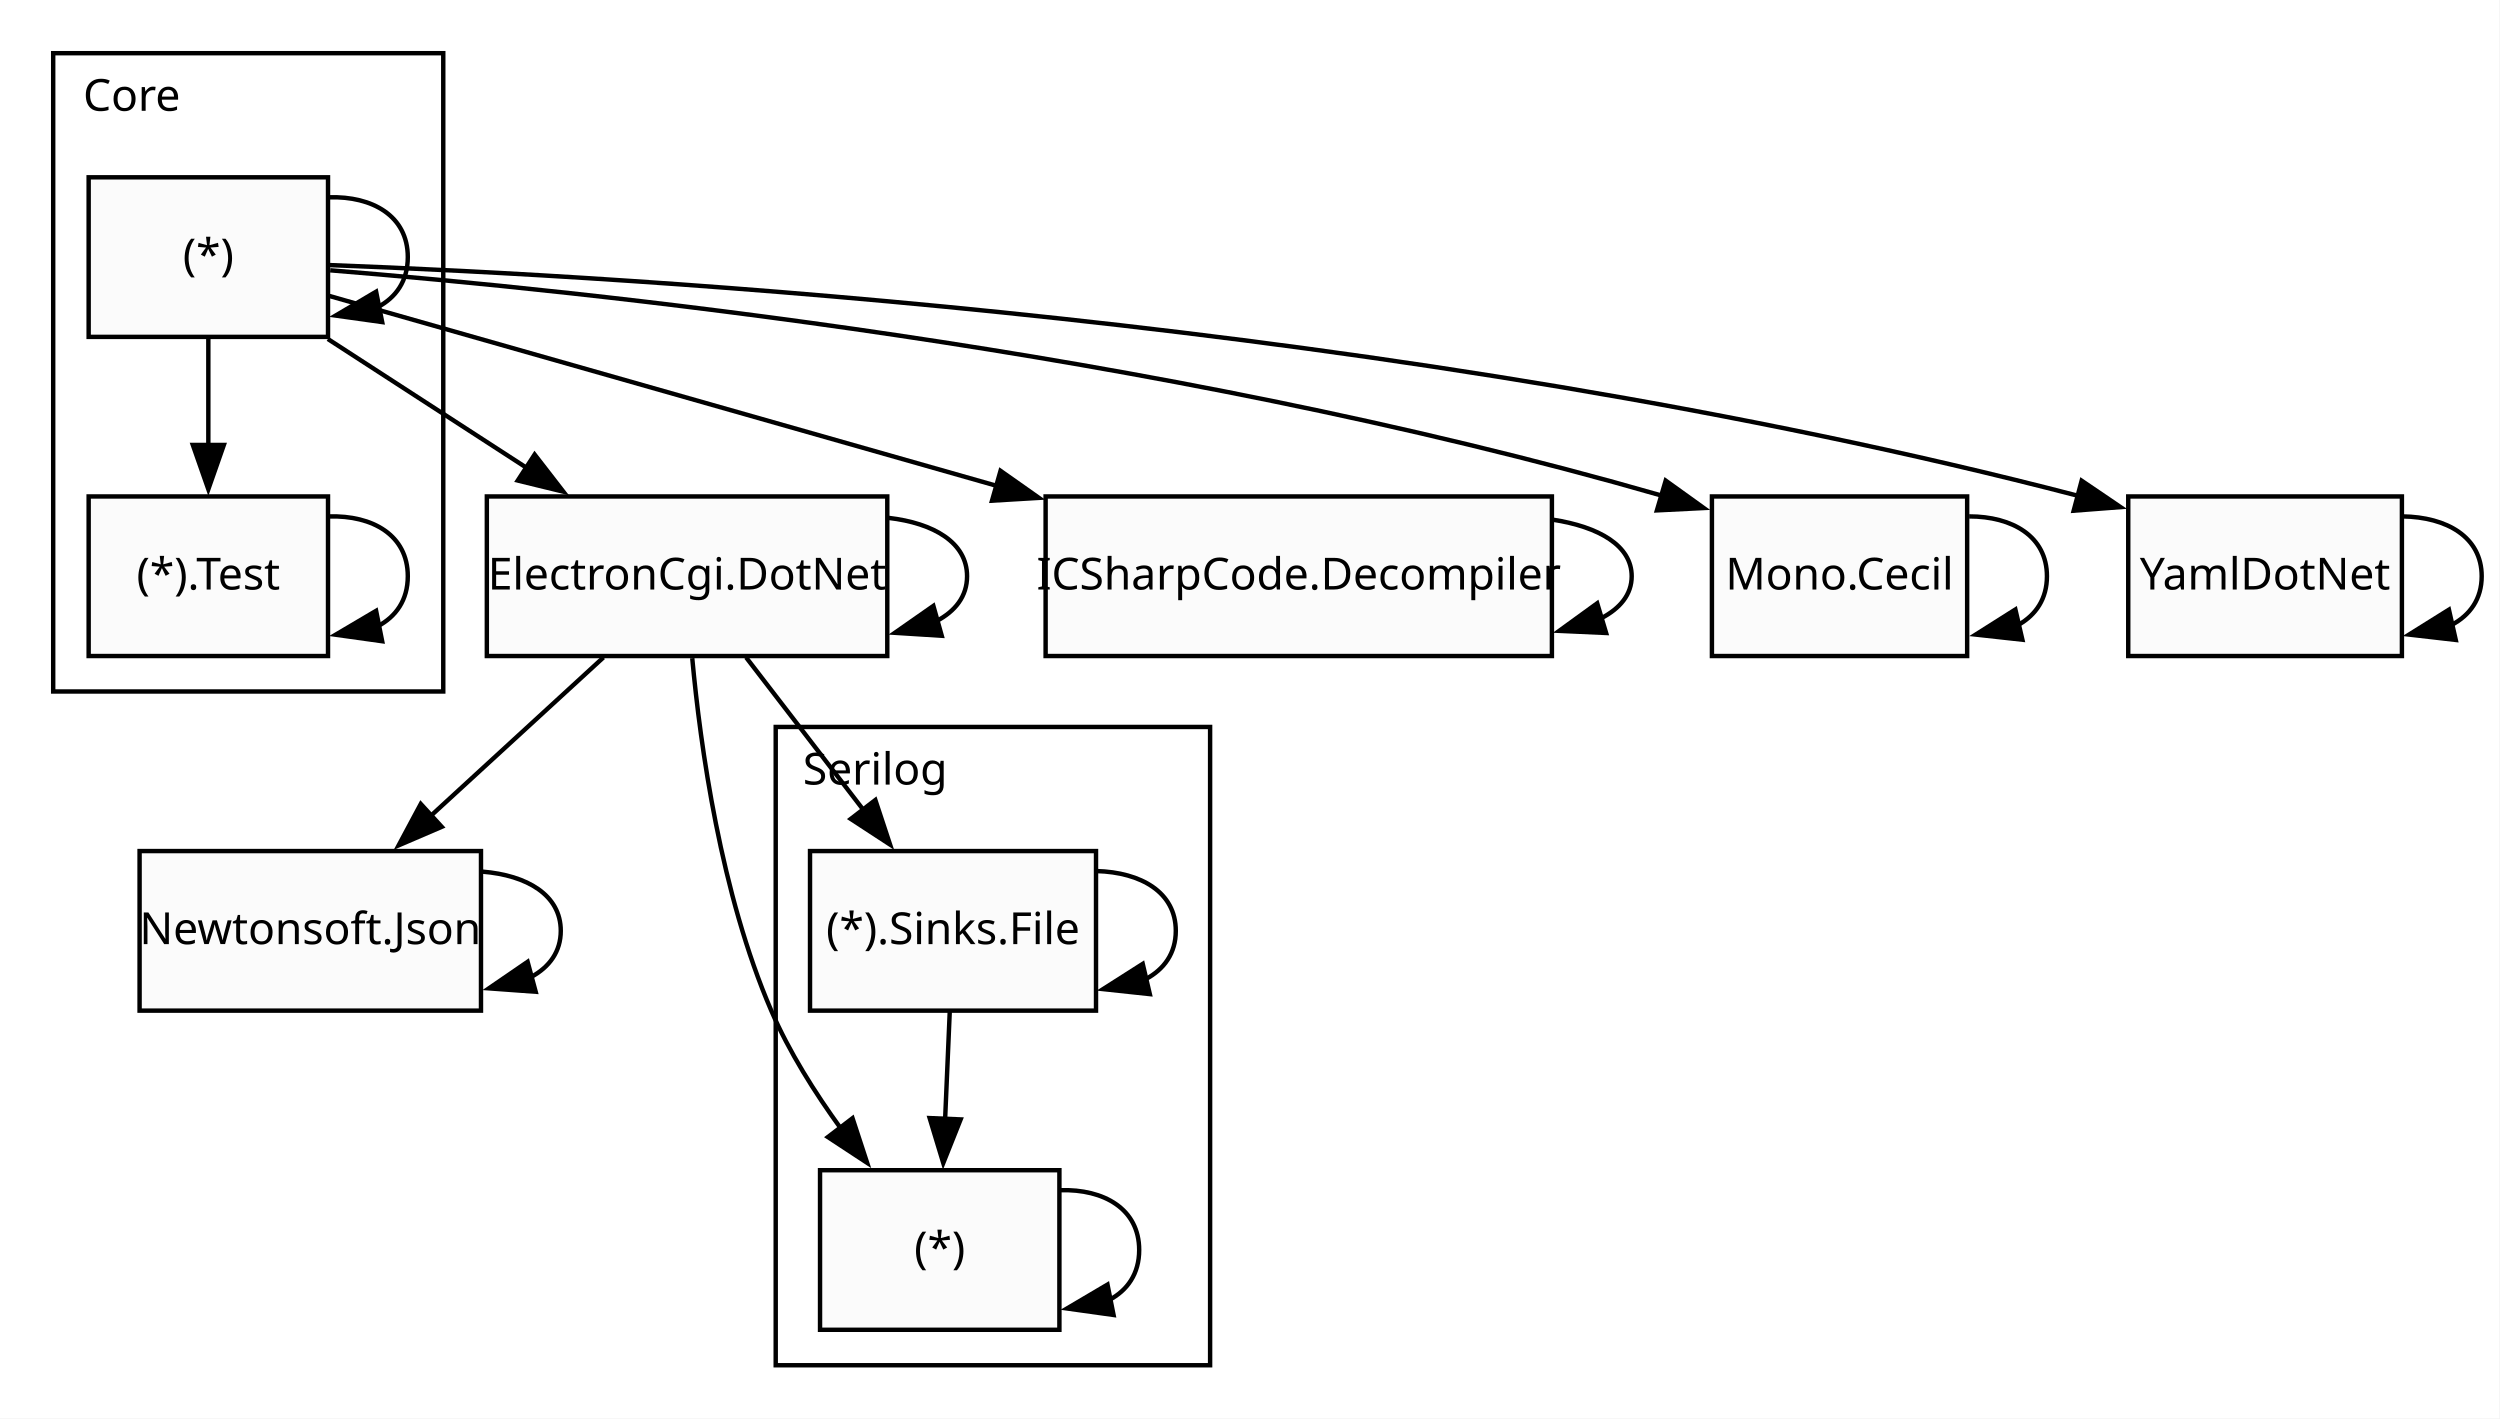
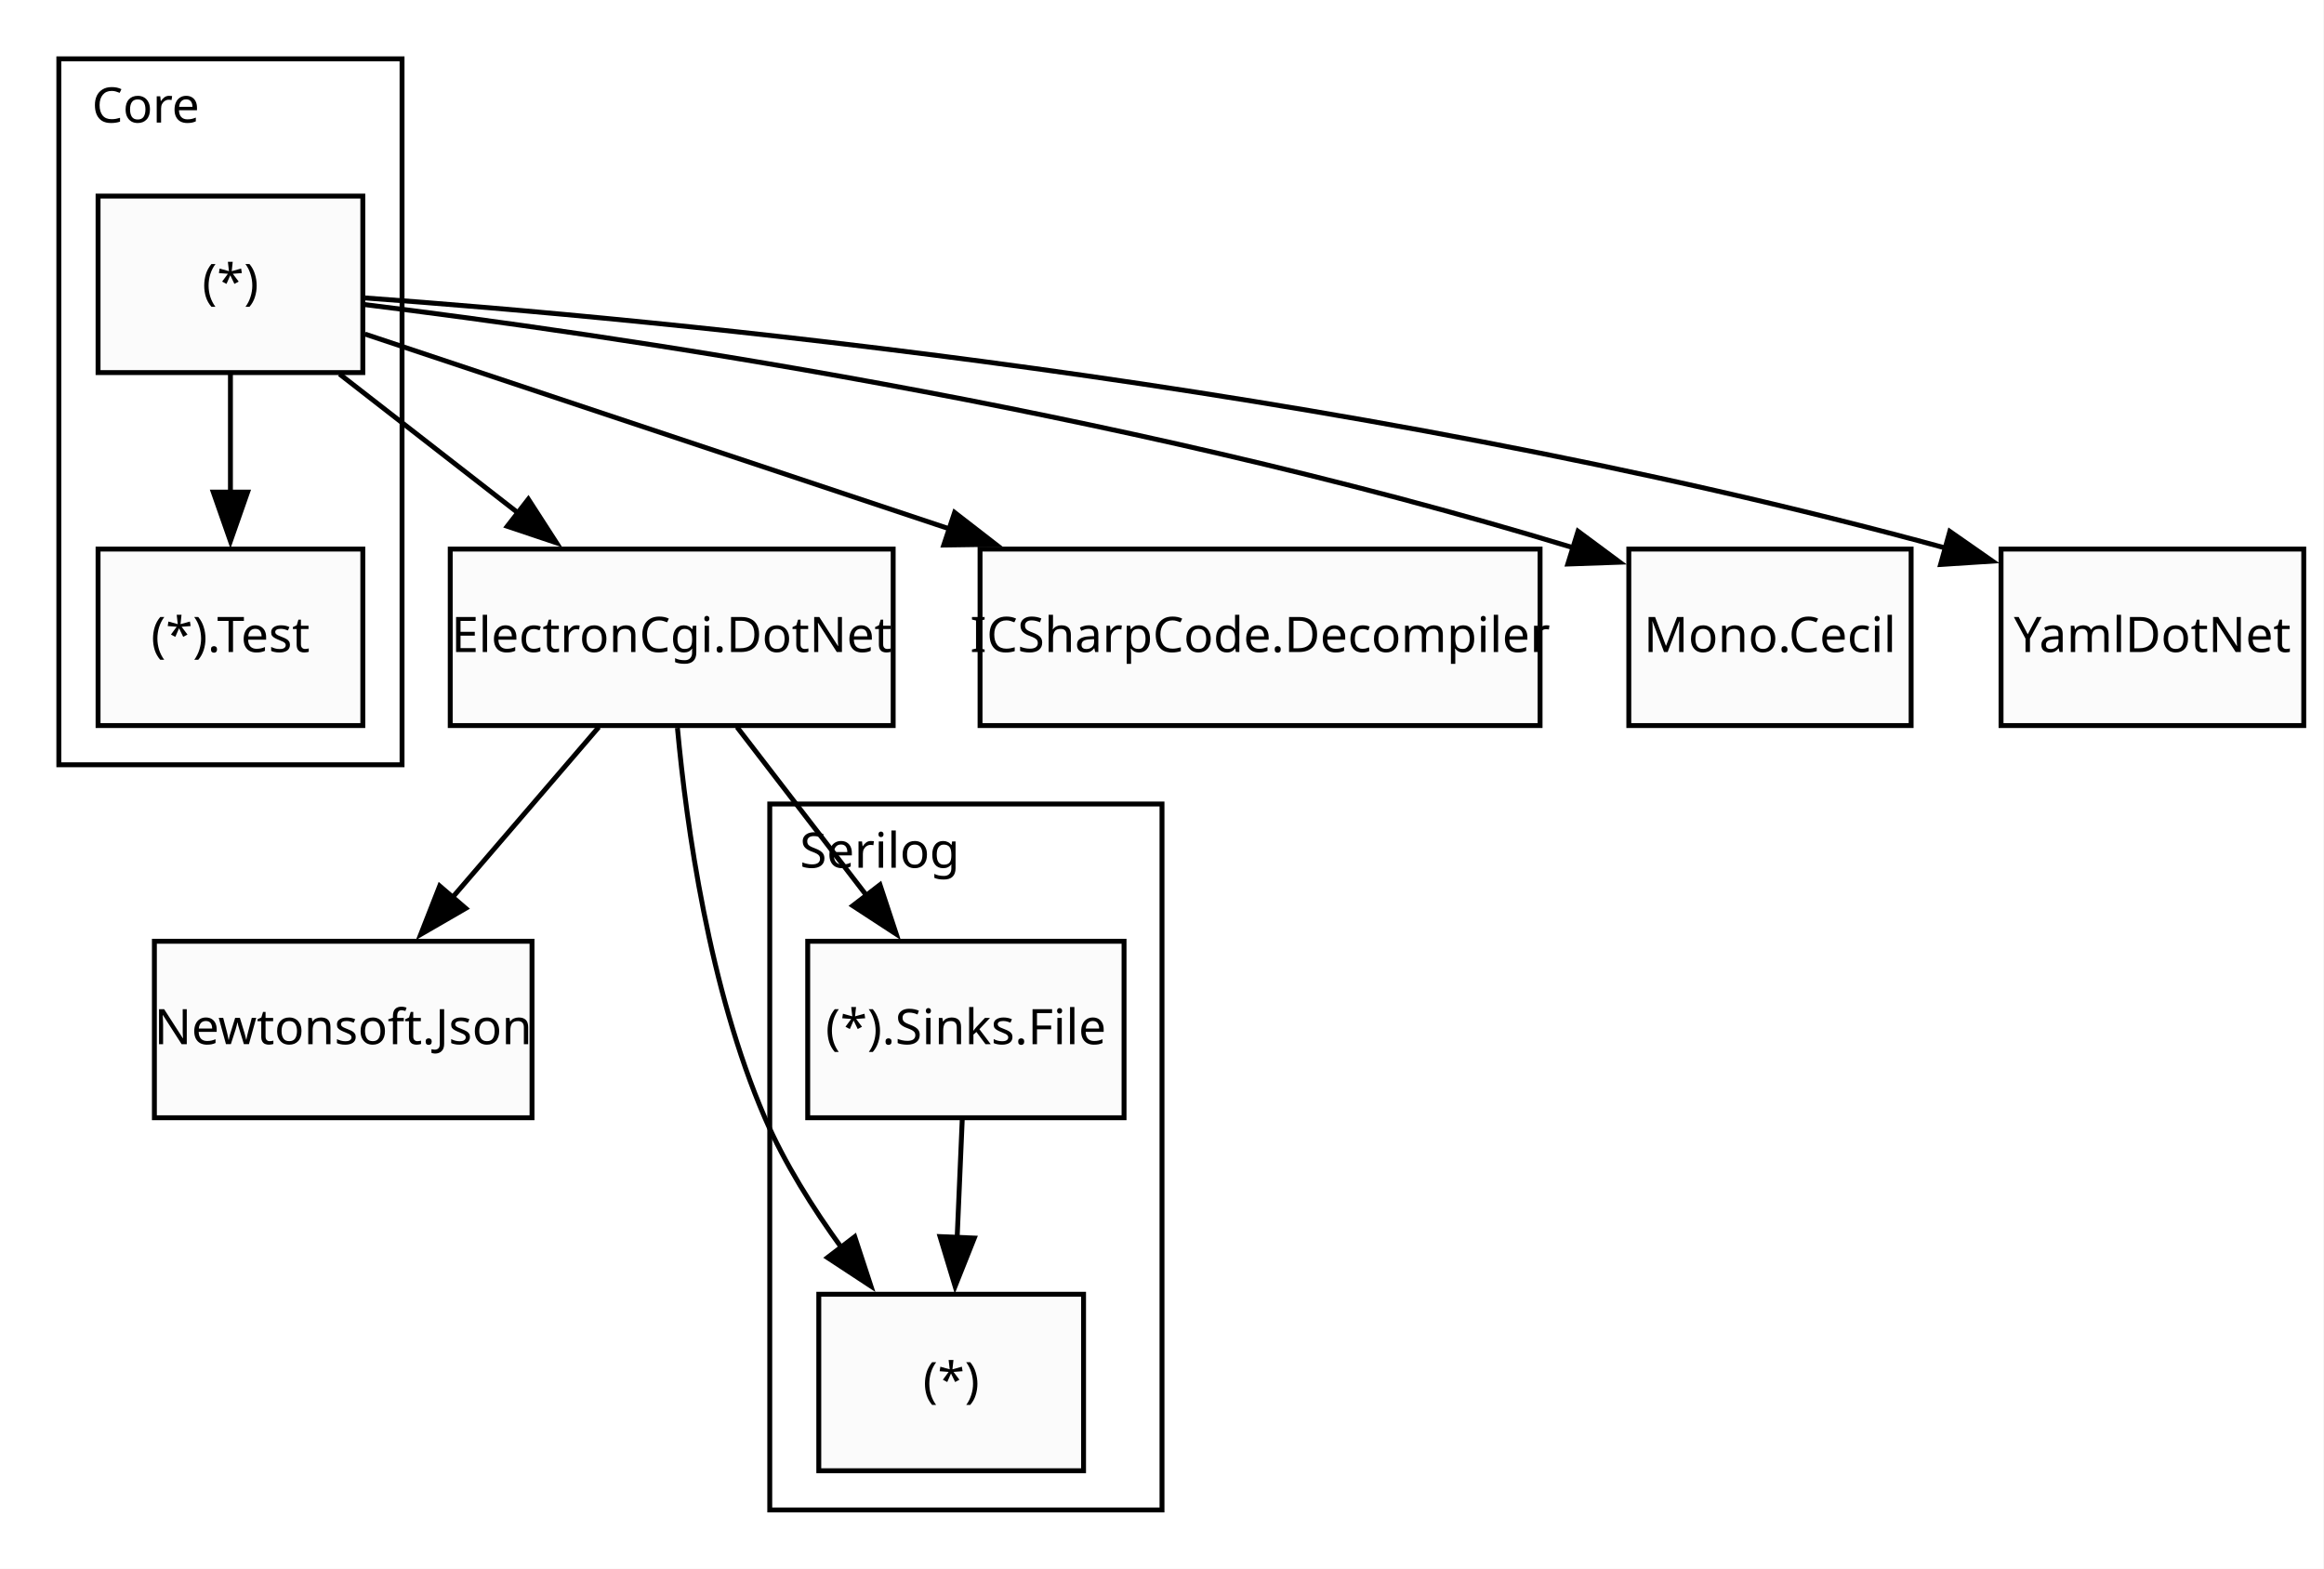
- <svg xmlns="http://www.w3.org/2000/svg" width="564pt" height="320pt" viewBox="0.00 0.00 564.00 320.00">
+ <svg xmlns="http://www.w3.org/2000/svg" width="474pt" height="320pt" viewBox="0.00 0.00 474.00 320.00">
  <style>
  /* The graph is not a document to select. The labels are text, so the browser offers a text cursor over
     them and lets them be dragged over; this is the only place the graph would change the pointer, and it
     should not: the pointer is always the plain arrow. */
  svg {
    cursor: default;
    user-select: none;
  }
  /* A node's box is usually unfilled, and an unpainted interior is not hit-tested, so hovering inside a node
     would hit whatever is behind it -- the box of the node it is inside, or the graph's background. This
     makes the box a target whether it is painted or not. A node inside an open node is emitted after it, so
     it still wins over the open node's box. */
  .node &gt; polygon,
  .cluster &gt; polygon {
    pointer-events: all;
  }
  /* the hit-test polygons are invisible: they exist only to widen the target */
  .hit-edge {
    fill: transparent;
    stroke: transparent;
  }
  /* Hovering a node which can be opened or closed says so in green, whether it is closed or open, because an
     open one is emitted as a cluster. :has is what keeps a cluster's own box from matching when the mouse is
     over one of the nodes inside it, which is why the box and the label are matched, not the cluster itself.
     The stroke is widened, because a hairline of colour is too easily read as the node's own black border. */
  .collapsible:has(&gt; polygon:hover) &gt; polygon,
  .collapsible:has(&gt; text:hover) &gt; polygon {
    stroke: green;
    stroke-width: 2;
  }
  /* a leaf node is not clickable yet, and neither is an edge */
  .leaf:hover &gt; polygon {
    stroke: red;
    stroke-width: 2;
  }
  .edge:hover path {
    stroke: red;
    stroke-width: 2;
  }
  .edge:hover .arrow {
    fill: red;
    stroke: red;
  }
</style>
  <g id="graph0" class="graph" transform="scale(1 1) rotate(0) translate(4 316)">
-     <polygon fill="white" stroke="none" points="-4,4 -4,-316 559.87,-316 559.87,4 -4,4" />
+     <polygon fill="white" stroke="none" points="-4,4 -4,-316 469.87,-316 469.87,4 -4,4" />
    <g id="1107296257" class="cluster collapsible" aria-label="Core">
-       <polygon fill="none" stroke="black" points="8,-160 8,-304 96,-304 96,-160 8,-160" />
+       <polygon fill="none" stroke="black" points="8,-160 8,-304 78,-304 78,-160 8,-160" />
      <text xml:space="preserve" text-anchor="middle" x="25.72" y="-291" font-family="Segoe UI" font-size="10.00">Core</text>
    </g>
    <g id="1107296258" class="cluster collapsible" aria-label="Serilog">
-       <polygon fill="none" stroke="black" points="171,-8 171,-152 269,-152 269,-8 171,-8" />
-       <text xml:space="preserve" text-anchor="middle" x="193.44" y="-139" font-family="Segoe UI" font-size="10.00">Serilog</text>
+       <polygon fill="none" stroke="black" points="153,-8 153,-152 233,-152 233,-8 153,-8" />
+       <text xml:space="preserve" text-anchor="middle" x="175.44" y="-139" font-family="Segoe UI" font-size="10.00">Serilog</text>
    </g>
    <g id="1073741825" class="node collapsible" aria-label="Core">
      <polygon fill="#fbfbfb" stroke="black" points="70,-276 16,-276 16,-240 70,-240 70,-276" />
      <text xml:space="preserve" text-anchor="middle" x="43" y="-255" font-family="Segoe UI" font-size="10.00">(*)</text>
-     </g>
-     <g id="1073741825||1073741825" class="edge" aria-label="Core → Core">
-       <polygon class="hit-edge" points="69.5,-273.25 83.75,-270.25 88.25,-265 89.75,-258.25 87.5,-250 83,-245.5 79.25,-247.75 84.5,-252.25 86,-258.25 84.5,-263.5 81.5,-266.5 71,-269.5" data-from-id="1073741825||1073741825" />
-       <path fill="none" stroke="black" d="M70.24,-271.49C80.02,-271.78 88,-267.28 88,-258 88,-252.63 85.33,-248.87 81.19,-246.7" />
-       <polygon fill="black" stroke="black" points="82.22,-243.34 71.72,-244.81 80.85,-250.2 82.22,-243.34" class="arrow" />
    </g>
    <g id="1073741829" class="node collapsible" aria-label="Core.Test">
      <polygon fill="#fbfbfb" stroke="black" points="70,-204 16,-204 16,-168 70,-168 70,-204" />
      <text xml:space="preserve" text-anchor="middle" x="43" y="-183" font-family="Segoe UI" font-size="10.00">(*).Test</text>
    </g>
    <g id="1073741825||1073741829" class="edge" aria-label="Core → Core.Test">
      <polygon class="hit-edge" points="43.25,-241.75 44.75,-215.5 41,-215.5 42.5,-238" data-from-id="1073741825||1073741829" />
      <path fill="none" stroke="black" d="M43,-239.7C43,-232.41 43,-223.73 43,-215.54" />
      <polygon fill="black" stroke="black" points="46.5,-215.62 43,-205.62 39.5,-215.62 46.5,-215.62" class="arrow" />
    </g>
    <g id="1073741830" class="node collapsible" aria-label="ElectronCgi.DotNet">
-       <polygon fill="#fbfbfb" stroke="black" points="196.17,-204 105.83,-204 105.83,-168 196.17,-168 196.17,-204" />
-       <text xml:space="preserve" text-anchor="middle" x="151" y="-183" font-family="Segoe UI" font-size="10.00">ElectronCgi.DotNet</text>
+       <polygon fill="#fbfbfb" stroke="black" points="178.17,-204 87.83,-204 87.83,-168 178.17,-168 178.17,-204" />
+       <text xml:space="preserve" text-anchor="middle" x="133" y="-183" font-family="Segoe UI" font-size="10.00">ElectronCgi.DotNet</text>
    </g>
    <g id="1073741825||1073741830" class="edge" aria-label="Core → ElectronCgi.DotNet">
-       <polygon class="hit-edge" points="69.5,-241.75 116.75,-211 113,-209.5 70.25,-237.25" data-from-id="1073741825||1073741830" />
-       <path fill="none" stroke="black" d="M69.97,-239.52C83.61,-230.68 100.34,-219.84 115.05,-210.3" />
-       <polygon fill="black" stroke="black" points="116.61,-213.46 123.1,-205.08 112.8,-207.59 116.61,-213.46" class="arrow" />
+       <polygon class="hit-edge" points="65,-241.75 104,-211.75 100.25,-210.25 65.75,-238" data-from-id="1073741825||1073741830" />
+       <path fill="none" stroke="black" d="M65.25,-239.7C76.28,-231.11 89.79,-220.61 101.84,-211.24" />
+       <polygon fill="black" stroke="black" points="103.76,-214.18 109.5,-205.28 99.46,-208.65 103.76,-214.18" class="arrow" />
    </g>
    <g id="1073741826" class="node collapsible" aria-label="ICSharpCode.Decompiler">
-       <polygon fill="#fbfbfb" stroke="black" points="346.11,-204 231.89,-204 231.89,-168 346.11,-168 346.11,-204" />
-       <text xml:space="preserve" text-anchor="middle" x="289" y="-183" font-family="Segoe UI" font-size="10.00">ICSharpCode.Decompiler</text>
+       <polygon fill="#fbfbfb" stroke="black" points="310.11,-204 195.89,-204 195.89,-168 310.11,-168 310.11,-204" />
+       <text xml:space="preserve" text-anchor="middle" x="253" y="-183" font-family="Segoe UI" font-size="10.00">ICSharpCode.Decompiler</text>
    </g>
    <g id="1073741825||1073741826" class="edge" aria-label="Core → ICSharpCode.Decompiler">
-       <polygon class="hit-edge" points="70.25,-251.5 222.5,-208 219.5,-205 70.25,-247" data-from-id="1073741825||1073741826" />
-       <path fill="none" stroke="black" d="M70.27,-249.24C106.32,-238.98 171.09,-220.55 220.83,-206.4" />
-       <polygon fill="black" stroke="black" points="221.72,-209.78 230.38,-203.68 219.8,-203.05 221.72,-209.78" class="arrow" />
+       <polygon class="hit-edge" points="70.25,-250 191,-209.5 188,-206.5 71,-245.5" data-from-id="1073741825||1073741826" />
+       <path fill="none" stroke="black" d="M70.45,-247.85C100.6,-237.8 150.01,-221.33 189.83,-208.06" />
+       <polygon fill="black" stroke="black" points="190.7,-211.46 199.08,-204.97 188.49,-204.82 190.7,-211.46" class="arrow" />
    </g>
    <g id="1073741828" class="node collapsible" aria-label="Mono.Cecil">
-       <polygon fill="#fbfbfb" stroke="black" points="439.79,-204 382.21,-204 382.21,-168 439.79,-168 439.79,-204" />
-       <text xml:space="preserve" text-anchor="middle" x="411" y="-183" font-family="Segoe UI" font-size="10.00">Mono.Cecil</text>
+       <polygon fill="#fbfbfb" stroke="black" points="385.79,-204 328.21,-204 328.21,-168 385.79,-168 385.79,-204" />
+       <text xml:space="preserve" text-anchor="middle" x="357" y="-183" font-family="Segoe UI" font-size="10.00">Mono.Cecil</text>
    </g>
    <g id="1073741825||1073741828" class="edge" aria-label="Core → Mono.Cecil">
-       <polygon class="hit-edge" points="70.25,-256.75 198.5,-242.5 283.25,-227.5 373.25,-205 369.5,-203.5 282.5,-223.75 197.75,-238.75 71,-253" data-from-id="1073741825||1073741828" />
-       <path fill="none" stroke="black" d="M70.49,-255.02C126.05,-250.52 255.58,-237.43 371.06,-204.14" />
-       <polygon fill="black" stroke="black" points="371.78,-207.57 380.38,-201.39 369.8,-200.86 371.78,-207.57" class="arrow" />
+       <polygon class="hit-edge" points="69.5,-256 176.75,-239.5 245.75,-225.25 318.5,-205 314.75,-203.5 245,-221.5 176,-235.75 71,-252.25" data-from-id="1073741825||1073741828" />
+       <path fill="none" stroke="black" d="M70.15,-253.9C118.37,-247.95 222.04,-233.16 316.88,-204.27" />
+       <polygon fill="black" stroke="black" points="317.85,-207.63 326.36,-201.32 315.77,-200.95 317.85,-207.63" class="arrow" />
    </g>
    <g id="1073741827" class="node collapsible" aria-label="YamlDotNet">
-       <polygon fill="#fbfbfb" stroke="black" points="537.87,-204 476.13,-204 476.13,-168 537.87,-168 537.87,-204" />
-       <text xml:space="preserve" text-anchor="middle" x="507" y="-183" font-family="Segoe UI" font-size="10.00">YamlDotNet</text>
+       <polygon fill="#fbfbfb" stroke="black" points="465.87,-204 404.13,-204 404.13,-168 465.87,-168 465.87,-204" />
+       <text xml:space="preserve" text-anchor="middle" x="435" y="-183" font-family="Segoe UI" font-size="10.00">YamlDotNet</text>
    </g>
    <g id="1073741825||1073741827" class="edge" aria-label="Core → YamlDotNet">
-       <polygon class="hit-edge" points="69.5,-258.25 138.5,-254.5 235.25,-246.25 348.5,-230.5 467,-205 463.25,-203.5 347.75,-226.75 235.25,-242.5 138.5,-250.75 71,-254.5" data-from-id="1073741825||1073741827" />
-       <path fill="none" stroke="black" d="M70.29,-256.2C136.8,-253.71 312.38,-243.84 464.91,-204.12" />
-       <polygon fill="black" stroke="black" points="465.62,-207.55 474.39,-201.6 463.82,-200.79 465.62,-207.55" class="arrow" />
-     </g>
-     <g id="1073741829||1073741829" class="edge" aria-label="Core.Test → Core.Test">
-       <polygon class="hit-edge" points="69.5,-201.25 83.75,-198.25 88.25,-193 89.75,-186.25 87.5,-178 83,-173.5 79.25,-175.75 84.5,-180.25 86,-186.25 84.5,-191.5 81.5,-194.5 71,-197.5" data-from-id="1073741829||1073741829" />
-       <path fill="none" stroke="black" d="M70.24,-199.49C80.02,-199.78 88,-195.28 88,-186 88,-180.63 85.33,-176.87 81.19,-174.7" />
-       <polygon fill="black" stroke="black" points="82.22,-171.34 71.72,-172.81 80.85,-178.2 82.22,-171.34" class="arrow" />
-     </g>
-     <g id="1073741830||1073741830" class="edge" aria-label="ElectronCgi.DotNet → ElectronCgi.DotNet">
-       <polygon class="hit-edge" points="196.25,-201.25 210.5,-196.75 216.5,-186.25 214.25,-178.75 208.25,-174.25 206,-177.25 210.5,-181 212,-185.5 207.5,-193.75 197,-197.5" data-from-id="1073741830||1073741830" />
-       <path fill="none" stroke="black" d="M196.43,-199.17C206.67,-197.98 214.17,-193.59 214.17,-186 214.17,-181.49 211.53,-178.11 207.24,-175.86" />
-       <polygon fill="black" stroke="black" points="208.46,-172.57 197.88,-173.24 206.57,-179.31 208.46,-172.57" class="arrow" />
+       <polygon class="hit-edge" points="70.25,-257.5 207.5,-242.5 299,-227.5 395,-205 391.25,-203.5 298.25,-223.75 206.75,-238.75 71,-253" data-from-id="1073741825||1073741827" />
+       <path fill="none" stroke="black" d="M70.43,-255.23C128.64,-250.99 268.72,-238.15 393,-204.16" />
+       <polygon fill="black" stroke="black" points="393.68,-207.6 402.37,-201.54 391.8,-200.86 393.68,-207.6" class="arrow" />
    </g>
    <g id="1073741832" class="node collapsible" aria-label="Newtonsoft.Json">
      <polygon fill="#fbfbfb" stroke="black" points="104.51,-124 27.49,-124 27.49,-88 104.51,-88 104.51,-124" />
      <text xml:space="preserve" text-anchor="middle" x="66" y="-103" font-family="Segoe UI" font-size="10.00">Newtonsoft.Json</text>
    </g>
    <g id="1073741830||1073741832" class="edge" aria-label="ElectronCgi.DotNet → Newtonsoft.Json">
-       <polygon class="hit-edge" points="131,-166 95,-130.75 92,-133 133.25,-169" data-from-id="1073741830||1073741832" />
-       <path fill="none" stroke="black" d="M132.14,-167.69C120.69,-157.19 105.89,-143.61 93.2,-131.96" />
-       <polygon fill="black" stroke="black" points="95.66,-129.47 85.93,-125.29 90.93,-134.63 95.66,-129.47" class="arrow" />
+       <polygon class="hit-edge" points="116.75,-166 89.75,-131.5 86.75,-134.5 119,-169" data-from-id="1073741830||1073741832" />
+       <path fill="none" stroke="black" d="M118.13,-167.69C109.37,-157.49 98.12,-144.39 88.31,-132.97" />
+       <polygon fill="black" stroke="black" points="90.99,-130.72 81.81,-125.41 85.68,-135.28 90.99,-130.72" class="arrow" />
    </g>
    <g id="1073741831" class="node collapsible" aria-label="Serilog">
-       <polygon fill="#fbfbfb" stroke="black" points="235,-52 181,-52 181,-16 235,-16 235,-52" />
-       <text xml:space="preserve" text-anchor="middle" x="208" y="-31" font-family="Segoe UI" font-size="10.00">(*)</text>
+       <polygon fill="#fbfbfb" stroke="black" points="217,-52 163,-52 163,-16 217,-16 217,-52" />
+       <text xml:space="preserve" text-anchor="middle" x="190" y="-31" font-family="Segoe UI" font-size="10.00">(*)</text>
    </g>
    <g id="1073741830||1073741831" class="edge" aria-label="ElectronCgi.DotNet → Serilog">
-       <polygon class="hit-edge" points="152.75,-169 159.5,-130.75 171.5,-88.75 188,-61 183.5,-61.75 168.5,-87.25 155.75,-130 151.25,-166" data-from-id="1073741830||1073741831" />
-       <path fill="none" stroke="black" d="M152.17,-167.52C154.01,-147.57 158.64,-114.31 170,-88 174,-78.74 179.82,-69.5 185.71,-61.39" />
-       <polygon fill="black" stroke="black" points="188.33,-63.73 191.63,-53.66 182.77,-59.48 188.33,-63.73" class="arrow" />
+       <polygon class="hit-edge" points="134.75,-169 141.5,-130.75 153.5,-88.75 170,-61 165.5,-61.75 150.5,-87.25 137.75,-130 133.25,-166" data-from-id="1073741830||1073741831" />
+       <path fill="none" stroke="black" d="M134.17,-167.52C136.01,-147.57 140.64,-114.31 152,-88 156,-78.74 161.82,-69.5 167.71,-61.39" />
+       <polygon fill="black" stroke="black" points="170.33,-63.73 173.63,-53.66 164.77,-59.48 170.33,-63.73" class="arrow" />
    </g>
    <g id="1073741833" class="node collapsible" aria-label="Serilog.Sinks.File">
-       <polygon fill="#fbfbfb" stroke="black" points="243.26,-124 178.74,-124 178.74,-88 243.26,-88 243.26,-124" />
-       <text xml:space="preserve" text-anchor="middle" x="211" y="-103" font-family="Segoe UI" font-size="10.00">(*).Sinks.File</text>
+       <polygon fill="#fbfbfb" stroke="black" points="225.26,-124 160.74,-124 160.74,-88 225.26,-88 225.26,-124" />
+       <text xml:space="preserve" text-anchor="middle" x="193" y="-103" font-family="Segoe UI" font-size="10.00">(*).Sinks.File</text>
    </g>
    <g id="1073741830||1073741833" class="edge" aria-label="ElectronCgi.DotNet → Serilog.Sinks.File">
-       <polygon class="hit-edge" points="164.75,-169.75 192.5,-133 188.75,-133 164,-166" data-from-id="1073741830||1073741833" />
-       <path fill="none" stroke="black" d="M164.32,-167.69C172.08,-157.59 182.04,-144.65 190.76,-133.31" />
-       <polygon fill="black" stroke="black" points="193.48,-135.52 196.8,-125.46 187.93,-131.25 193.48,-135.52" class="arrow" />
-     </g>
-     <g id="1073741826||1073741826" class="edge" aria-label="ICSharpCode.Decompiler → ICSharpCode.Decompiler">
-       <polygon class="hit-edge" points="346.25,-200.5 360.5,-196 365.75,-186.25 364.25,-179.5 358.25,-175 356,-178 360.5,-181.75 362,-185.5 357.5,-193 346.25,-196.75" data-from-id="1073741826||1073741826" />
-       <path fill="none" stroke="black" d="M346.31,-198.76C356.77,-197.14 364.11,-192.89 364.11,-186 364.11,-181.91 361.52,-178.75 357.23,-176.52" />
-       <polygon fill="black" stroke="black" points="358.34,-173.2 347.76,-173.68 356.33,-179.9 358.34,-173.2" class="arrow" />
-     </g>
-     <g id="1073741828||1073741828" class="edge" aria-label="Mono.Cecil → Mono.Cecil">
-       <polygon class="hit-edge" points="440,-201.25 453.5,-197.5 458,-193 459.5,-186.25 458,-178.75 452.75,-173.5 450.5,-176.5 454.25,-180.25 455.75,-186.25 455,-190.75 451.25,-194.5 440,-197.5" data-from-id="1073741828||1073741828" />
-       <path fill="none" stroke="black" d="M440.24,-199.5C449.99,-199.5 457.79,-195 457.79,-186 457.79,-180.94 455.32,-177.3 451.43,-175.08" />
-       <polygon fill="black" stroke="black" points="452.25,-171.68 441.72,-172.84 450.67,-178.5 452.25,-171.68" class="arrow" />
-     </g>
-     <g id="1073741832||1073741832" class="edge" aria-label="Newtonsoft.Json → Newtonsoft.Json">
-       <polygon class="hit-edge" points="104.75,-121 119,-117.25 124.25,-106 122.75,-98.5 117.5,-94 114.5,-97 119,-100.75 120.5,-106 116,-113.5 105.5,-117.25" data-from-id="1073741832||1073741832" />
-       <path fill="none" stroke="black" d="M104.83,-119.36C114.91,-118.54 122.51,-114.09 122.51,-106 122.51,-101.33 119.97,-97.86 115.88,-95.62" />
-       <polygon fill="black" stroke="black" points="116.85,-92.26 106.29,-93.03 115.03,-99.02 116.85,-92.26" class="arrow" />
-     </g>
-     <g id="1073741831||1073741831" class="edge" aria-label="Serilog → Serilog">
-       <polygon class="hit-edge" points="235.25,-49.75 248.75,-46 253.25,-40.75 254.75,-34 252.5,-25.75 247.25,-21.25 245,-24.25 249.5,-28 251,-34 249.5,-39.25 246.5,-42.25 235.25,-45.25" data-from-id="1073741831||1073741831" />
-       <path fill="none" stroke="black" d="M235.24,-47.49C245.02,-47.78 253,-43.28 253,-34 253,-28.63 250.33,-24.87 246.19,-22.7" />
-       <polygon fill="black" stroke="black" points="247.22,-19.34 236.72,-20.81 245.85,-26.2 247.22,-19.34" class="arrow" />
+       <polygon class="hit-edge" points="146.75,-169.75 174.5,-133.75 170.75,-133 146,-166" data-from-id="1073741830||1073741833" />
+       <path fill="none" stroke="black" d="M146.32,-167.69C154.08,-157.59 164.04,-144.65 172.76,-133.31" />
+       <polygon fill="black" stroke="black" points="175.48,-135.52 178.8,-125.46 169.93,-131.25 175.48,-135.52" class="arrow" />
    </g>
    <g id="1073741833||1073741831" class="edge" aria-label="Serilog.Sinks.File → Serilog">
-       <polygon class="hit-edge" points="211.25,-89.5 211.25,-62.5 207.5,-64.75 209,-86.5" data-from-id="1073741833||1073741831" />
-       <path fill="none" stroke="black" d="M210.26,-87.7C209.95,-80.41 209.57,-71.73 209.22,-63.54" />
-       <polygon fill="black" stroke="black" points="212.72,-63.46 208.8,-53.62 205.73,-63.76 212.72,-63.46" class="arrow" />
-     </g>
-     <g id="1073741833||1073741833" class="edge" aria-label="Serilog.Sinks.File → Serilog.Sinks.File">
-       <polygon class="hit-edge" points="243.5,-121.75 257,-117.25 261.5,-112.75 263,-106 261.5,-98.5 255.5,-93.25 253.25,-97 257.75,-100.75 259.25,-106 257.75,-110.5 254.75,-114.25 243.5,-117.25" data-from-id="1073741833||1073741833" />
-       <path fill="none" stroke="black" d="M243.39,-119.49C253.4,-119.21 261.26,-114.72 261.26,-106 261.26,-100.96 258.64,-97.33 254.48,-95.11" />
-       <polygon fill="black" stroke="black" points="255.4,-91.73 244.86,-92.86 253.8,-98.55 255.4,-91.73" class="arrow" />
-     </g>
-     <g id="1073741827||1073741827" class="edge" aria-label="YamlDotNet → YamlDotNet">
-       <polygon class="hit-edge" points="538.25,-201.25 551.75,-197.5 556.25,-193 557.75,-186.25 555.5,-178 550.25,-173.5 548,-176.5 552.5,-180.25 554,-186.25 552.5,-190.75 549.5,-194.5 538.25,-197.5" data-from-id="1073741827||1073741827" />
-       <path fill="none" stroke="black" d="M538.02,-199.5C547.98,-199.36 555.87,-194.86 555.87,-186 555.87,-180.88 553.23,-177.21 549.08,-175.01" />
-       <polygon fill="black" stroke="black" points="550.02,-171.63 539.49,-172.84 548.48,-178.46 550.02,-171.63" class="arrow" />
+       <polygon class="hit-edge" points="193.25,-89.5 193.25,-62.5 189.5,-64.75 191,-86.5" data-from-id="1073741833||1073741831" />
+       <path fill="none" stroke="black" d="M192.26,-87.7C191.95,-80.41 191.57,-71.73 191.22,-63.54" />
+       <polygon fill="black" stroke="black" points="194.72,-63.46 190.8,-53.62 187.73,-63.76 194.72,-63.46" class="arrow" />
    </g>
  </g>
</svg>
